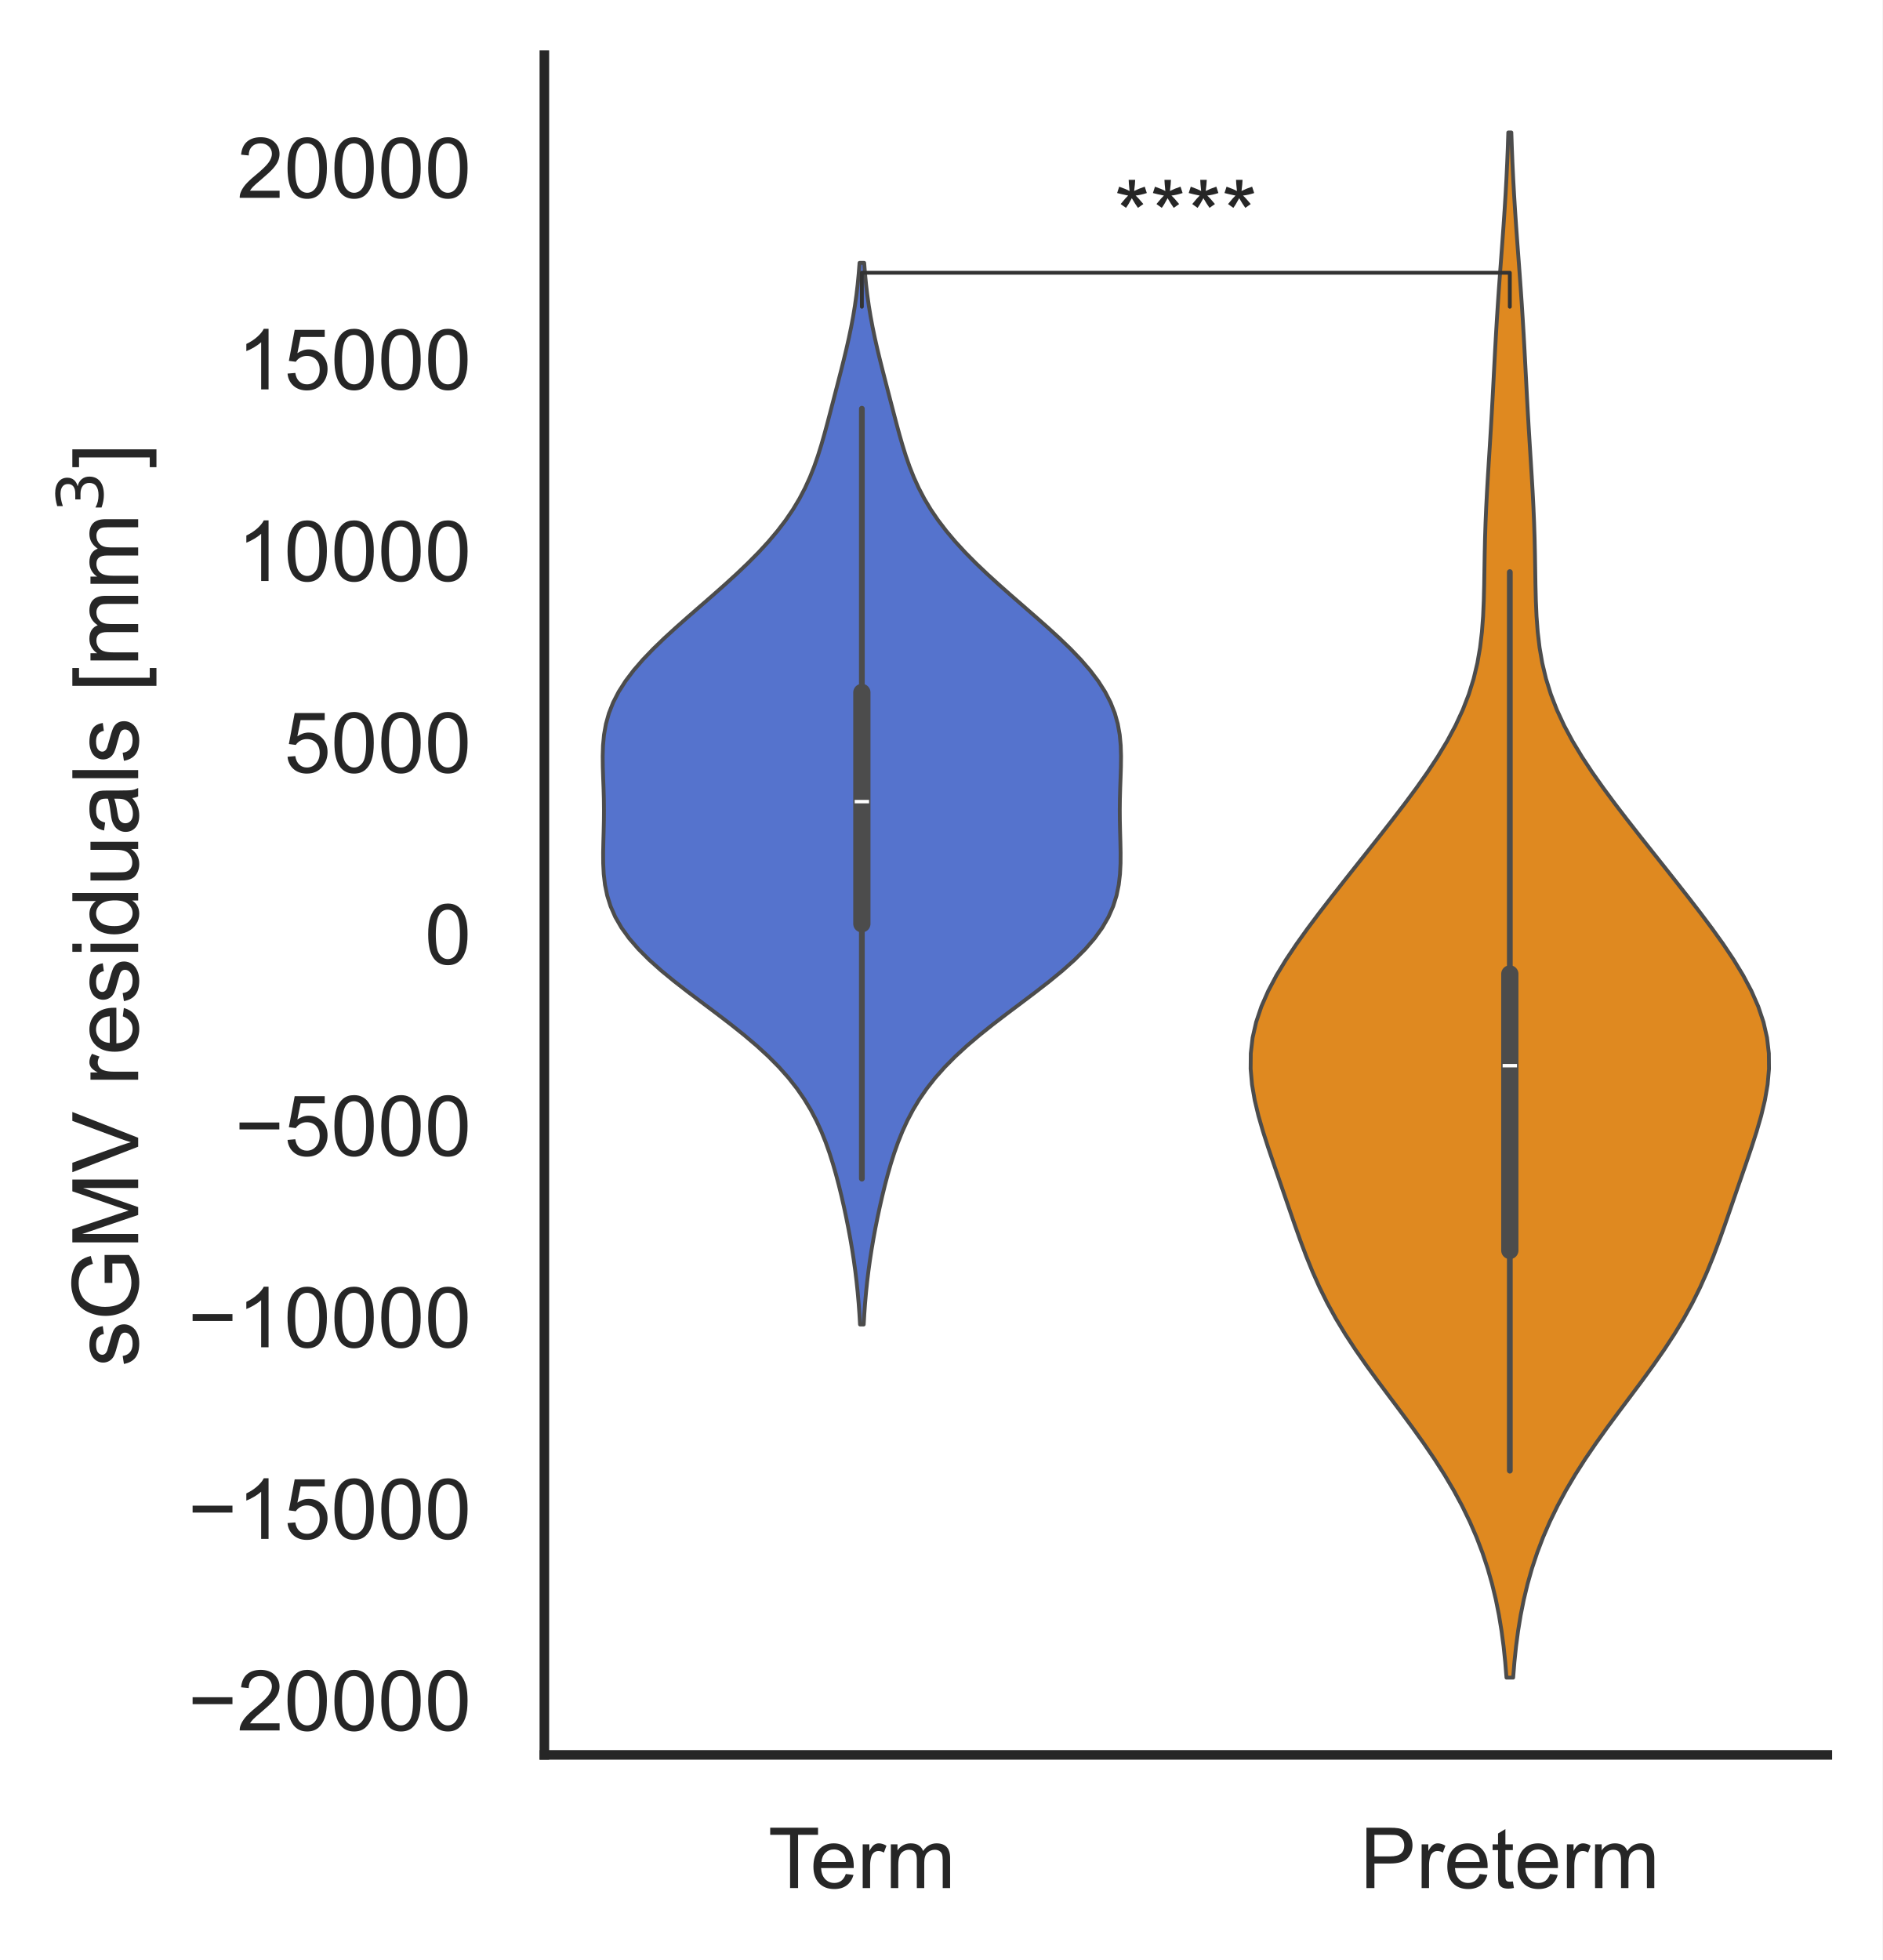
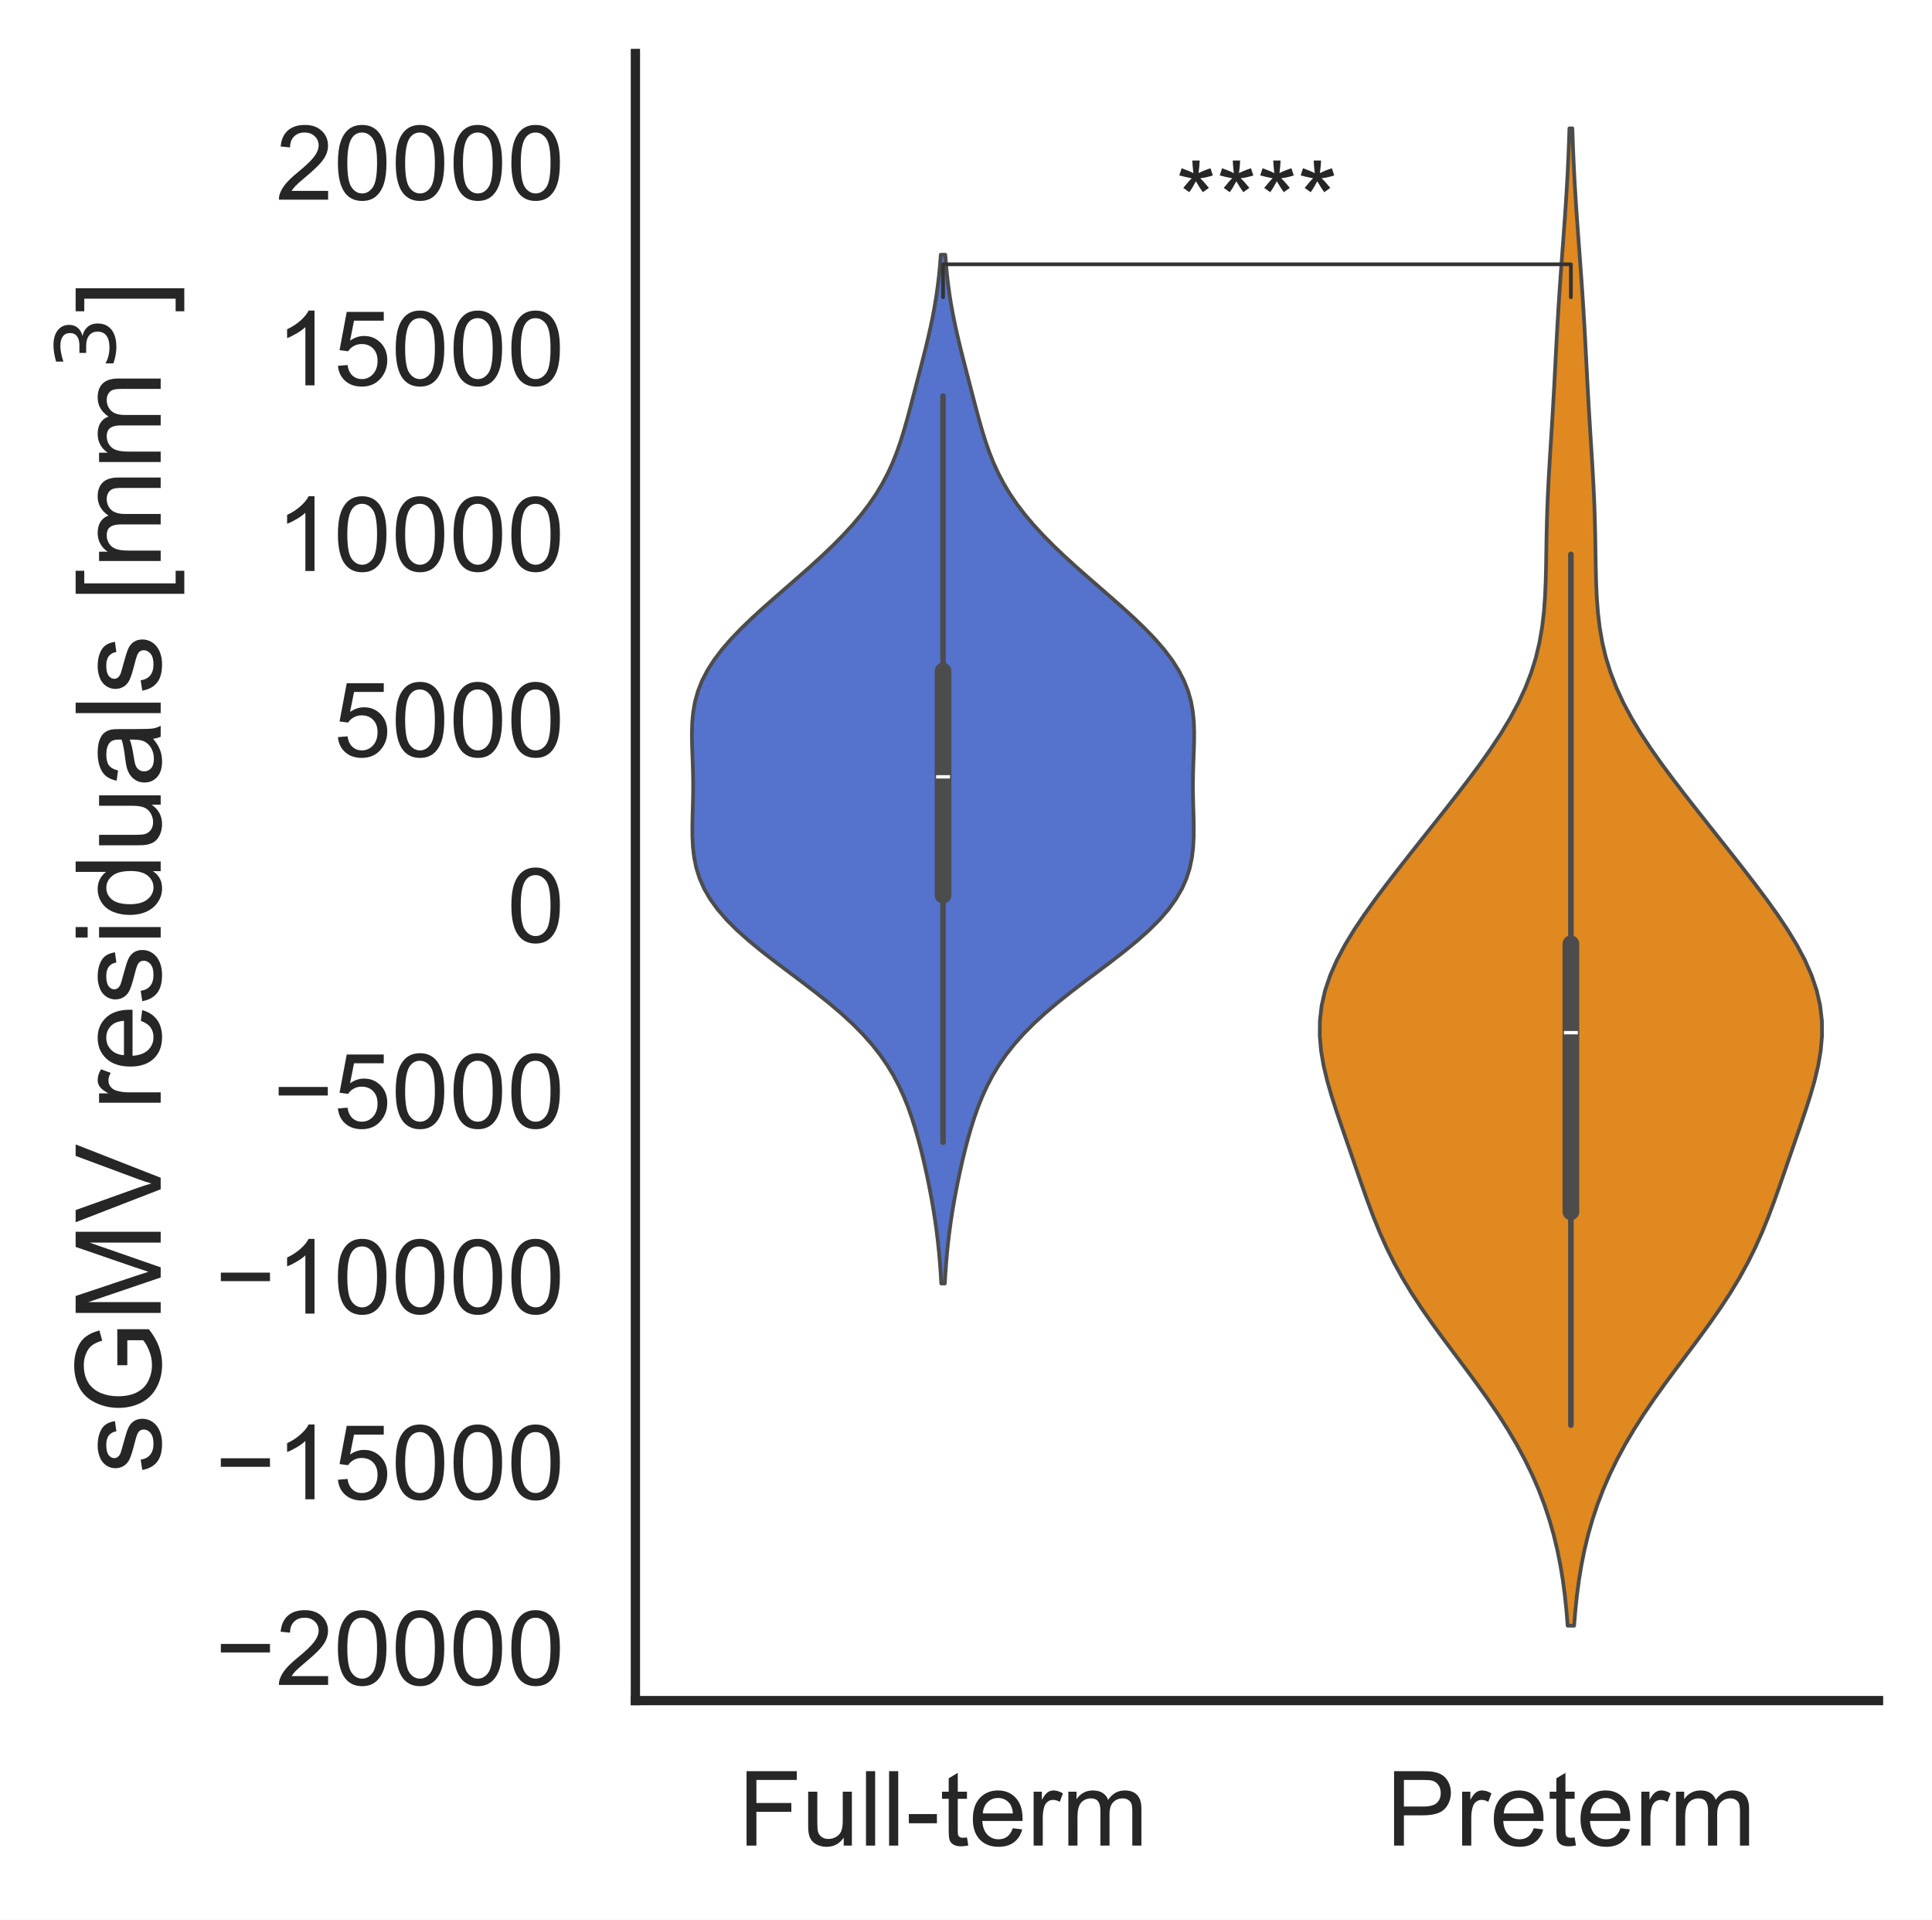
- <svg xmlns="http://www.w3.org/2000/svg" xmlns:xlink="http://www.w3.org/1999/xlink" width="245.63pt" height="255.72pt" viewBox="0 0 245.63 255.72" version="1.1">
+ <svg xmlns="http://www.w3.org/2000/svg" xmlns:xlink="http://www.w3.org/1999/xlink" width="260.163pt" height="258.463pt" viewBox="0 0 260.163 258.463" version="1.1">
  <defs>
    <style type="text/css">*{stroke-linejoin: round; stroke-linecap: butt}</style>
  </defs>
  <g id="figure_1">
    <g id="patch_1">
-       <path d="M 0 255.72  L 245.63 255.72  L 245.63 0  L 0 0  z " style="fill: #ffffff" />
+       <path d="M 0 258.463  L 260.163 258.463  L 260.163 0  L 0 0  z " style="fill: #ffffff" />
    </g>
    <g id="axes_1">
      <g id="patch_2">
-         <path d="M 71.03 228.96  L 238.43 228.96  L 238.43 7.2  L 71.03 7.2  z " style="fill: #ffffff" />
+         <path d="M 85.563 228.96  L 252.963 228.96  L 252.963 7.2  L 85.563 7.2  z " style="fill: #ffffff" />
      </g>
      <g id="matplotlib.axis_1">
        <g id="xtick_1">
          <g id="text_1">
-             <g style="fill: #262626" transform="translate(100.2385 246.3336) scale(0.11 -0.11)">
-               <defs>
-                 <path id="ArialMT-54" d="M 1659 0  L 1659 4041  L 150 4041  L 150 4581  L 3781 4581  L 3781 4041  L 2266 4041  L 2266 0  L 1659 0  z " transform="scale(0.015625)" />
+             <g style="fill: #262626" transform="translate(99.38227 248.4809) scale(0.14 -0.14)">
+               <defs>
+                 <path id="ArialMT-46" d="M 525 0  L 525 4581  L 3616 4581  L 3616 4041  L 1131 4041  L 1131 2622  L 3281 2622  L 3281 2081  L 1131 2081  L 1131 0  L 525 0  z " transform="scale(0.015625)" />
+                 <path id="ArialMT-75" d="M 2597 0  L 2597 488  Q 2209 -75 1544 -75  Q 1250 -75 995 37  Q 741 150 617 320  Q 494 491 444 738  Q 409 903 409 1263  L 409 3319  L 972 3319  L 972 1478  Q 972 1038 1006 884  Q 1059 663 1231 536  Q 1403 409 1656 409  Q 1909 409 2131 539  Q 2353 669 2445 892  Q 2538 1116 2538 1541  L 2538 3319  L 3100 3319  L 3100 0  L 2597 0  z " transform="scale(0.015625)" />
+                 <path id="ArialMT-6c" d="M 409 0  L 409 4581  L 972 4581  L 972 0  L 409 0  z " transform="scale(0.015625)" />
+                 <path id="ArialMT-2d" d="M 203 1375  L 203 1941  L 1931 1941  L 1931 1375  L 203 1375  z " transform="scale(0.015625)" />
+                 <path id="ArialMT-74" d="M 1650 503  L 1731 6  Q 1494 -44 1306 -44  Q 1000 -44 831 53  Q 663 150 594 308  Q 525 466 525 972  L 525 2881  L 113 2881  L 113 3319  L 525 3319  L 525 4141  L 1084 4478  L 1084 3319  L 1650 3319  L 1650 2881  L 1084 2881  L 1084 941  Q 1084 700 1114 631  Q 1144 563 1211 522  Q 1278 481 1403 481  Q 1497 481 1650 503  z " transform="scale(0.015625)" />
                <path id="ArialMT-65" d="M 2694 1069  L 3275 997  Q 3138 488 2766 206  Q 2394 -75 1816 -75  Q 1088 -75 661 373  Q 234 822 234 1631  Q 234 2469 665 2931  Q 1097 3394 1784 3394  Q 2450 3394 2872 2941  Q 3294 2488 3294 1666  Q 3294 1616 3291 1516  L 816 1516  Q 847 969 1125 678  Q 1403 388 1819 388  Q 2128 388 2347 550  Q 2566 713 2694 1069  z M 847 1978  L 2700 1978  Q 2663 2397 2488 2606  Q 2219 2931 1791 2931  Q 1403 2931 1139 2672  Q 875 2413 847 1978  z " transform="scale(0.015625)" />
                <path id="ArialMT-72" d="M 416 0  L 416 3319  L 922 3319  L 922 2816  Q 1116 3169 1280 3281  Q 1444 3394 1641 3394  Q 1925 3394 2219 3213  L 2025 2691  Q 1819 2813 1613 2813  Q 1428 2813 1281 2702  Q 1134 2591 1072 2394  Q 978 2094 978 1738  L 978 0  L 416 0  z " transform="scale(0.015625)" />
                <path id="ArialMT-6d" d="M 422 0  L 422 3319  L 925 3319  L 925 2853  Q 1081 3097 1340 3245  Q 1600 3394 1931 3394  Q 2300 3394 2536 3241  Q 2772 3088 2869 2813  Q 3263 3394 3894 3394  Q 4388 3394 4653 3120  Q 4919 2847 4919 2278  L 4919 0  L 4359 0  L 4359 2091  Q 4359 2428 4304 2576  Q 4250 2725 4106 2815  Q 3963 2906 3769 2906  Q 3419 2906 3187 2673  Q 2956 2441 2956 1928  L 2956 0  L 2394 0  L 2394 2156  Q 2394 2531 2256 2718  Q 2119 2906 1806 2906  Q 1569 2906 1367 2781  Q 1166 2656 1075 2415  Q 984 2175 984 1722  L 984 0  L 422 0  z " transform="scale(0.015625)" />
              </defs>
-               <use xlink:href="#ArialMT-54" />
-               <use xlink:href="#ArialMT-65" x="49.959" />
-               <use xlink:href="#ArialMT-72" x="105.574" />
-               <use xlink:href="#ArialMT-6d" x="138.875" />
+               <use xlink:href="#ArialMT-46" />
+               <use xlink:href="#ArialMT-75" x="61.084" />
+               <use xlink:href="#ArialMT-6c" x="116.699" />
+               <use xlink:href="#ArialMT-6c" x="138.916" />
+               <use xlink:href="#ArialMT-2d" x="161.133" />
+               <use xlink:href="#ArialMT-74" x="194.434" />
+               <use xlink:href="#ArialMT-65" x="222.217" />
+               <use xlink:href="#ArialMT-72" x="277.832" />
+               <use xlink:href="#ArialMT-6d" x="311.133" />
            </g>
          </g>
        </g>
        <g id="xtick_2">
          <g id="text_2">
-             <g style="fill: #262626" transform="translate(177.4449 246.3336) scale(0.11 -0.11)">
+             <g style="fill: #262626" transform="translate(186.6446 248.4809) scale(0.14 -0.14)">
              <defs>
                <path id="ArialMT-50" d="M 494 0  L 494 4581  L 2222 4581  Q 2678 4581 2919 4538  Q 3256 4481 3484 4323  Q 3713 4166 3852 3881  Q 3991 3597 3991 3256  Q 3991 2672 3619 2267  Q 3247 1863 2275 1863  L 1100 1863  L 1100 0  L 494 0  z M 1100 2403  L 2284 2403  Q 2872 2403 3119 2622  Q 3366 2841 3366 3238  Q 3366 3525 3220 3729  Q 3075 3934 2838 4000  Q 2684 4041 2272 4041  L 1100 4041  L 1100 2403  z " transform="scale(0.015625)" />
-                 <path id="ArialMT-74" d="M 1650 503  L 1731 6  Q 1494 -44 1306 -44  Q 1000 -44 831 53  Q 663 150 594 308  Q 525 466 525 972  L 525 2881  L 113 2881  L 113 3319  L 525 3319  L 525 4141  L 1084 4478  L 1084 3319  L 1650 3319  L 1650 2881  L 1084 2881  L 1084 941  Q 1084 700 1114 631  Q 1144 563 1211 522  Q 1278 481 1403 481  Q 1497 481 1650 503  z " transform="scale(0.015625)" />
              </defs>
              <use xlink:href="#ArialMT-50" />
              <use xlink:href="#ArialMT-72" x="66.699" />
              <use xlink:href="#ArialMT-65" x="100" />
              <use xlink:href="#ArialMT-74" x="155.615" />
              <use xlink:href="#ArialMT-65" x="183.398" />
              <use xlink:href="#ArialMT-72" x="239.014" />
              <use xlink:href="#ArialMT-6d" x="272.314" />
            </g>
          </g>
        </g>
      </g>
      <g id="matplotlib.axis_2">
        <g id="ytick_1">
          <g id="text_3">
-             <g style="fill: #262626" transform="translate(24.52 225.7721) scale(0.11 -0.11)">
+             <g style="fill: #262626" transform="translate(28.96 226.8457) scale(0.14 -0.14)">
              <defs>
                <path id="ArialMT-2212" d="M 3381 1997  L 356 1997  L 356 2522  L 3381 2522  L 3381 1997  z " transform="scale(0.015625)" />
                <path id="ArialMT-32" d="M 3222 541  L 3222 0  L 194 0  Q 188 203 259 391  Q 375 700 629 1000  Q 884 1300 1366 1694  Q 2113 2306 2375 2664  Q 2638 3022 2638 3341  Q 2638 3675 2398 3904  Q 2159 4134 1775 4134  Q 1369 4134 1125 3890  Q 881 3647 878 3216  L 300 3275  Q 359 3922 746 4261  Q 1134 4600 1788 4600  Q 2447 4600 2831 4234  Q 3216 3869 3216 3328  Q 3216 3053 3103 2787  Q 2991 2522 2730 2228  Q 2469 1934 1863 1422  Q 1356 997 1212 845  Q 1069 694 975 541  L 3222 541  z " transform="scale(0.015625)" />
                <path id="ArialMT-30" d="M 266 2259  Q 266 3072 433 3567  Q 600 4063 929 4331  Q 1259 4600 1759 4600  Q 2128 4600 2406 4451  Q 2684 4303 2865 4023  Q 3047 3744 3150 3342  Q 3253 2941 3253 2259  Q 3253 1453 3087 958  Q 2922 463 2592 192  Q 2263 -78 1759 -78  Q 1097 -78 719 397  Q 266 969 266 2259  z M 844 2259  Q 844 1131 1108 757  Q 1372 384 1759 384  Q 2147 384 2411 759  Q 2675 1134 2675 2259  Q 2675 3391 2411 3762  Q 2147 4134 1753 4134  Q 1366 4134 1134 3806  Q 844 3388 844 2259  z " transform="scale(0.015625)" />
              </defs>
              <use xlink:href="#ArialMT-2212" />
              <use xlink:href="#ArialMT-32" x="58.398" />
              <use xlink:href="#ArialMT-30" x="114.014" />
              <use xlink:href="#ArialMT-30" x="169.629" />
              <use xlink:href="#ArialMT-30" x="225.244" />
              <use xlink:href="#ArialMT-30" x="280.859" />
            </g>
          </g>
        </g>
        <g id="ytick_2">
          <g id="text_4">
-             <g style="fill: #262626" transform="translate(24.52 200.7768) scale(0.11 -0.11)">
+             <g style="fill: #262626" transform="translate(28.96 201.8505) scale(0.14 -0.14)">
              <defs>
                <path id="ArialMT-31" d="M 2384 0  L 1822 0  L 1822 3584  Q 1619 3391 1289 3197  Q 959 3003 697 2906  L 697 3450  Q 1169 3672 1522 3987  Q 1875 4303 2022 4600  L 2384 4600  L 2384 0  z " transform="scale(0.015625)" />
                <path id="ArialMT-35" d="M 266 1200  L 856 1250  Q 922 819 1161 601  Q 1400 384 1738 384  Q 2144 384 2425 690  Q 2706 997 2706 1503  Q 2706 1984 2436 2262  Q 2166 2541 1728 2541  Q 1456 2541 1237 2417  Q 1019 2294 894 2097  L 366 2166  L 809 4519  L 3088 4519  L 3088 3981  L 1259 3981  L 1013 2750  Q 1425 3038 1878 3038  Q 2478 3038 2890 2622  Q 3303 2206 3303 1553  Q 3303 931 2941 478  Q 2500 -78 1738 -78  Q 1113 -78 717 272  Q 322 622 266 1200  z " transform="scale(0.015625)" />
              </defs>
              <use xlink:href="#ArialMT-2212" />
              <use xlink:href="#ArialMT-31" x="58.398" />
              <use xlink:href="#ArialMT-35" x="114.014" />
              <use xlink:href="#ArialMT-30" x="169.629" />
              <use xlink:href="#ArialMT-30" x="225.244" />
              <use xlink:href="#ArialMT-30" x="280.859" />
            </g>
          </g>
        </g>
        <g id="ytick_3">
          <g id="text_5">
-             <g style="fill: #262626" transform="translate(24.52 175.7816) scale(0.11 -0.11)">
+             <g style="fill: #262626" transform="translate(28.96 176.8552) scale(0.14 -0.14)">
              <use xlink:href="#ArialMT-2212" />
              <use xlink:href="#ArialMT-31" x="58.398" />
              <use xlink:href="#ArialMT-30" x="114.014" />
              <use xlink:href="#ArialMT-30" x="169.629" />
              <use xlink:href="#ArialMT-30" x="225.244" />
              <use xlink:href="#ArialMT-30" x="280.859" />
            </g>
          </g>
        </g>
        <g id="ytick_4">
          <g id="text_6">
-             <g style="fill: #262626" transform="translate(30.63703 150.7863) scale(0.11 -0.11)">
+             <g style="fill: #262626" transform="translate(36.74531 151.86) scale(0.14 -0.14)">
              <use xlink:href="#ArialMT-2212" />
              <use xlink:href="#ArialMT-35" x="58.398" />
              <use xlink:href="#ArialMT-30" x="114.014" />
              <use xlink:href="#ArialMT-30" x="169.629" />
              <use xlink:href="#ArialMT-30" x="225.244" />
            </g>
          </g>
        </g>
        <g id="ytick_5">
          <g id="text_7">
-             <g style="fill: #262626" transform="translate(55.41281 125.791) scale(0.11 -0.11)">
+             <g style="fill: #262626" transform="translate(68.27813 126.8647) scale(0.14 -0.14)">
              <use xlink:href="#ArialMT-30" />
            </g>
          </g>
        </g>
        <g id="ytick_6">
          <g id="text_8">
-             <g style="fill: #262626" transform="translate(37.06172 100.7958) scale(0.11 -0.11)">
+             <g style="fill: #262626" transform="translate(44.92219 101.8695) scale(0.14 -0.14)">
              <use xlink:href="#ArialMT-35" />
              <use xlink:href="#ArialMT-30" x="55.615" />
              <use xlink:href="#ArialMT-30" x="111.23" />
              <use xlink:href="#ArialMT-30" x="166.846" />
            </g>
          </g>
        </g>
        <g id="ytick_7">
          <g id="text_9">
-             <g style="fill: #262626" transform="translate(30.94469 75.80054) scale(0.11 -0.11)">
+             <g style="fill: #262626" transform="translate(37.13688 76.87422) scale(0.14 -0.14)">
              <use xlink:href="#ArialMT-31" />
              <use xlink:href="#ArialMT-30" x="55.615" />
              <use xlink:href="#ArialMT-30" x="111.23" />
              <use xlink:href="#ArialMT-30" x="166.846" />
              <use xlink:href="#ArialMT-30" x="222.461" />
            </g>
          </g>
        </g>
        <g id="ytick_8">
          <g id="text_10">
-             <g style="fill: #262626" transform="translate(30.94469 50.80529) scale(0.11 -0.11)">
+             <g style="fill: #262626" transform="translate(37.13688 51.87896) scale(0.14 -0.14)">
              <use xlink:href="#ArialMT-31" />
              <use xlink:href="#ArialMT-35" x="55.615" />
              <use xlink:href="#ArialMT-30" x="111.23" />
              <use xlink:href="#ArialMT-30" x="166.846" />
              <use xlink:href="#ArialMT-30" x="222.461" />
            </g>
          </g>
        </g>
        <g id="ytick_9">
          <g id="text_11">
-             <g style="fill: #262626" transform="translate(30.94469 25.81004) scale(0.11 -0.11)">
+             <g style="fill: #262626" transform="translate(37.13688 26.88371) scale(0.14 -0.14)">
              <use xlink:href="#ArialMT-32" />
              <use xlink:href="#ArialMT-30" x="55.615" />
              <use xlink:href="#ArialMT-30" x="111.23" />
              <use xlink:href="#ArialMT-30" x="166.846" />
              <use xlink:href="#ArialMT-30" x="222.461" />
            </g>
          </g>
        </g>
        <g id="text_12">
-           <g style="fill: #262626" transform="translate(18.12 178.32) rotate(-90) scale(0.12 -0.12)">
+           <g style="fill: #262626" transform="translate(21.76 198.4) rotate(-90) scale(0.16 -0.16)">
            <defs>
              <path id="ArialMT-73" d="M 197 991  L 753 1078  Q 800 744 1014 566  Q 1228 388 1613 388  Q 2000 388 2187 545  Q 2375 703 2375 916  Q 2375 1106 2209 1216  Q 2094 1291 1634 1406  Q 1016 1563 777 1677  Q 538 1791 414 1992  Q 291 2194 291 2438  Q 291 2659 392 2848  Q 494 3038 669 3163  Q 800 3259 1026 3326  Q 1253 3394 1513 3394  Q 1903 3394 2198 3281  Q 2494 3169 2634 2976  Q 2775 2784 2828 2463  L 2278 2388  Q 2241 2644 2061 2787  Q 1881 2931 1553 2931  Q 1166 2931 1000 2803  Q 834 2675 834 2503  Q 834 2394 903 2306  Q 972 2216 1119 2156  Q 1203 2125 1616 2013  Q 2213 1853 2448 1751  Q 2684 1650 2818 1456  Q 2953 1263 2953 975  Q 2953 694 2789 445  Q 2625 197 2315 61  Q 2006 -75 1616 -75  Q 969 -75 630 194  Q 291 463 197 991  z " transform="scale(0.015625)" />
              <path id="ArialMT-47" d="M 2638 1797  L 2638 2334  L 4578 2338  L 4578 638  Q 4131 281 3656 101  Q 3181 -78 2681 -78  Q 2006 -78 1454 211  Q 903 500 622 1047  Q 341 1594 341 2269  Q 341 2938 620 3517  Q 900 4097 1425 4378  Q 1950 4659 2634 4659  Q 3131 4659 3532 4498  Q 3934 4338 4162 4050  Q 4391 3763 4509 3300  L 3963 3150  Q 3859 3500 3706 3700  Q 3553 3900 3268 4020  Q 2984 4141 2638 4141  Q 2222 4141 1919 4014  Q 1616 3888 1430 3681  Q 1244 3475 1141 3228  Q 966 2803 966 2306  Q 966 1694 1177 1281  Q 1388 869 1791 669  Q 2194 469 2647 469  Q 3041 469 3416 620  Q 3791 772 3984 944  L 3984 1797  L 2638 1797  z " transform="scale(0.015625)" />
              <path id="ArialMT-4d" d="M 475 0  L 475 4581  L 1388 4581  L 2472 1338  Q 2622 884 2691 659  Q 2769 909 2934 1394  L 4031 4581  L 4847 4581  L 4847 0  L 4263 0  L 4263 3834  L 2931 0  L 2384 0  L 1059 3900  L 1059 0  L 475 0  z " transform="scale(0.015625)" />
              <path id="ArialMT-56" d="M 1803 0  L 28 4581  L 684 4581  L 1875 1253  Q 2019 853 2116 503  Q 2222 878 2363 1253  L 3600 4581  L 4219 4581  L 2425 0  L 1803 0  z " transform="scale(0.015625)" />
              <path id="ArialMT-20" transform="scale(0.015625)" />
              <path id="ArialMT-69" d="M 425 3934  L 425 4581  L 988 4581  L 988 3934  L 425 3934  z M 425 0  L 425 3319  L 988 3319  L 988 0  L 425 0  z " transform="scale(0.015625)" />
              <path id="ArialMT-64" d="M 2575 0  L 2575 419  Q 2259 -75 1647 -75  Q 1250 -75 917 144  Q 584 363 401 755  Q 219 1147 219 1656  Q 219 2153 384 2558  Q 550 2963 881 3178  Q 1213 3394 1622 3394  Q 1922 3394 2156 3267  Q 2391 3141 2538 2938  L 2538 4581  L 3097 4581  L 3097 0  L 2575 0  z M 797 1656  Q 797 1019 1065 703  Q 1334 388 1700 388  Q 2069 388 2326 689  Q 2584 991 2584 1609  Q 2584 2291 2321 2609  Q 2059 2928 1675 2928  Q 1300 2928 1048 2622  Q 797 2316 797 1656  z " transform="scale(0.015625)" />
-               <path id="ArialMT-75" d="M 2597 0  L 2597 488  Q 2209 -75 1544 -75  Q 1250 -75 995 37  Q 741 150 617 320  Q 494 491 444 738  Q 409 903 409 1263  L 409 3319  L 972 3319  L 972 1478  Q 972 1038 1006 884  Q 1059 663 1231 536  Q 1403 409 1656 409  Q 1909 409 2131 539  Q 2353 669 2445 892  Q 2538 1116 2538 1541  L 2538 3319  L 3100 3319  L 3100 0  L 2597 0  z " transform="scale(0.015625)" />
              <path id="ArialMT-61" d="M 2588 409  Q 2275 144 1986 34  Q 1697 -75 1366 -75  Q 819 -75 525 192  Q 231 459 231 875  Q 231 1119 342 1320  Q 453 1522 633 1644  Q 813 1766 1038 1828  Q 1203 1872 1538 1913  Q 2219 1994 2541 2106  Q 2544 2222 2544 2253  Q 2544 2597 2384 2738  Q 2169 2928 1744 2928  Q 1347 2928 1158 2789  Q 969 2650 878 2297  L 328 2372  Q 403 2725 575 2942  Q 747 3159 1072 3276  Q 1397 3394 1825 3394  Q 2250 3394 2515 3294  Q 2781 3194 2906 3042  Q 3031 2891 3081 2659  Q 3109 2516 3109 2141  L 3109 1391  Q 3109 606 3145 398  Q 3181 191 3288 0  L 2700 0  Q 2613 175 2588 409  z M 2541 1666  Q 2234 1541 1622 1453  Q 1275 1403 1131 1340  Q 988 1278 909 1158  Q 831 1038 831 891  Q 831 666 1001 516  Q 1172 366 1500 366  Q 1825 366 2078 508  Q 2331 650 2450 897  Q 2541 1088 2541 1459  L 2541 1666  z " transform="scale(0.015625)" />
-               <path id="ArialMT-6c" d="M 409 0  L 409 4581  L 972 4581  L 972 0  L 409 0  z " transform="scale(0.015625)" />
              <path id="ArialMT-5b" d="M 434 -1272  L 434 4581  L 1675 4581  L 1675 4116  L 997 4116  L 997 -806  L 1675 -806  L 1675 -1272  L 434 -1272  z " transform="scale(0.015625)" />
              <path id="DejaVuSans-33" d="M 2597 2516  Q 3050 2419 3304 2112  Q 3559 1806 3559 1356  Q 3559 666 3084 287  Q 2609 -91 1734 -91  Q 1441 -91 1130 -33  Q 819 25 488 141  L 488 750  Q 750 597 1062 519  Q 1375 441 1716 441  Q 2309 441 2620 675  Q 2931 909 2931 1356  Q 2931 1769 2642 2001  Q 2353 2234 1838 2234  L 1294 2234  L 1294 2753  L 1863 2753  Q 2328 2753 2575 2939  Q 2822 3125 2822 3475  Q 2822 3834 2567 4026  Q 2313 4219 1838 4219  Q 1578 4219 1281 4162  Q 984 4106 628 3988  L 628 4550  Q 988 4650 1302 4700  Q 1616 4750 1894 4750  Q 2613 4750 3031 4423  Q 3450 4097 3450 3541  Q 3450 3153 3228 2886  Q 3006 2619 2597 2516  z " transform="scale(0.015625)" />
              <path id="ArialMT-5d" d="M 1363 -1272  L 122 -1272  L 122 -806  L 800 -806  L 800 4116  L 122 4116  L 122 4581  L 1363 4581  L 1363 -1272  z " transform="scale(0.015625)" />
            </defs>
            <use xlink:href="#ArialMT-73" transform="translate(0 0.765625)" />
            <use xlink:href="#ArialMT-47" transform="translate(50 0.765625)" />
            <use xlink:href="#ArialMT-4d" transform="translate(127.7832 0.765625)" />
            <use xlink:href="#ArialMT-56" transform="translate(211.084 0.765625)" />
            <use xlink:href="#ArialMT-20" transform="translate(277.7832 0.765625)" />
            <use xlink:href="#ArialMT-72" transform="translate(305.5664 0.765625)" />
            <use xlink:href="#ArialMT-65" transform="translate(338.8672 0.765625)" />
            <use xlink:href="#ArialMT-73" transform="translate(394.4824 0.765625)" />
            <use xlink:href="#ArialMT-69" transform="translate(444.4824 0.765625)" />
            <use xlink:href="#ArialMT-64" transform="translate(466.6992 0.765625)" />
            <use xlink:href="#ArialMT-75" transform="translate(522.3145 0.765625)" />
            <use xlink:href="#ArialMT-61" transform="translate(577.9297 0.765625)" />
            <use xlink:href="#ArialMT-6c" transform="translate(633.5449 0.765625)" />
            <use xlink:href="#ArialMT-73" transform="translate(655.7617 0.765625)" />
            <use xlink:href="#ArialMT-20" transform="translate(705.7617 0.765625)" />
            <use xlink:href="#ArialMT-5b" transform="translate(733.5449 0.765625)" />
            <use xlink:href="#ArialMT-6d" transform="translate(761.3281 0.765625)" />
            <use xlink:href="#ArialMT-6d" transform="translate(844.6289 0.765625)" />
            <use xlink:href="#DejaVuSans-33" transform="translate(928.8867 39.04688) scale(0.7)" />
            <use xlink:href="#ArialMT-5d" transform="translate(976.1572 0.765625)" />
          </g>
        </g>
      </g>
      <g id="PolyCollection_1">
        <defs>
-           <path id="mdd02e7a46e" d="M 112.696 -82.914  L 112.218 -82.914  L 112.136 -84.313  L 112.035 -85.712  L 111.912 -87.111  L 111.766 -88.51  L 111.597 -89.91  L 111.403 -91.309  L 111.187 -92.708  L 110.948 -94.107  L 110.688 -95.506  L 110.408 -96.905  L 110.109 -98.304  L 109.789 -99.703  L 109.446 -101.102  L 109.076 -102.501  L 108.673 -103.9  L 108.229 -105.3  L 107.732 -106.699  L 107.171 -108.098  L 106.531 -109.497  L 105.797 -110.896  L 104.954 -112.295  L 103.988 -113.694  L 102.887 -115.093  L 101.645 -116.492  L 100.257 -117.891  L 98.731 -119.291  L 97.08 -120.69  L 95.326 -122.089  L 93.5 -123.488  L 91.638 -124.887  L 89.786 -126.286  L 87.986 -127.685  L 86.282 -129.084  L 84.714 -130.483  L 83.313 -131.882  L 82.101 -133.281  L 81.091 -134.681  L 80.282 -136.08  L 79.667 -137.479  L 79.228 -138.878  L 78.94 -140.277  L 78.776 -141.676  L 78.705 -143.075  L 78.698 -144.474  L 78.726 -145.873  L 78.765 -147.272  L 78.796 -148.672  L 78.806 -150.071  L 78.791 -151.47  L 78.752 -152.869  L 78.7 -154.268  L 78.654 -155.667  L 78.639 -157.066  L 78.682 -158.465  L 78.813 -159.864  L 79.062 -161.263  L 79.453 -162.663  L 80.003 -164.062  L 80.724 -165.461  L 81.618 -166.86  L 82.677 -168.259  L 83.888 -169.658  L 85.231 -171.057  L 86.68 -172.456  L 88.211 -173.855  L 89.793 -175.254  L 91.401 -176.653  L 93.008 -178.053  L 94.59 -179.452  L 96.125 -180.851  L 97.593 -182.25  L 98.978 -183.649  L 100.266 -185.048  L 101.446 -186.447  L 102.514 -187.846  L 103.466 -189.245  L 104.305 -190.644  L 105.039 -192.044  L 105.676 -193.443  L 106.232 -194.842  L 106.72 -196.241  L 107.158 -197.64  L 107.56 -199.039  L 107.94 -200.438  L 108.308 -201.837  L 108.673 -203.236  L 109.036 -204.635  L 109.399 -206.035  L 109.759 -207.434  L 110.11 -208.833  L 110.447 -210.232  L 110.764 -211.631  L 111.056 -213.03  L 111.319 -214.429  L 111.549 -215.828  L 111.746 -217.227  L 111.911 -218.626  L 112.046 -220.025  L 112.154 -221.425  L 112.76 -221.425  L 112.76 -221.425  L 112.868 -220.025  L 113.003 -218.626  L 113.168 -217.227  L 113.365 -215.828  L 113.596 -214.429  L 113.858 -213.03  L 114.15 -211.631  L 114.467 -210.232  L 114.804 -208.833  L 115.156 -207.434  L 115.515 -206.035  L 115.878 -204.635  L 116.241 -203.236  L 116.606 -201.837  L 116.974 -200.438  L 117.354 -199.039  L 117.757 -197.64  L 118.194 -196.241  L 118.683 -194.842  L 119.238 -193.443  L 119.876 -192.044  L 120.609 -190.644  L 121.448 -189.245  L 122.401 -187.846  L 123.468 -186.447  L 124.649 -185.048  L 125.936 -183.649  L 127.321 -182.25  L 128.789 -180.851  L 130.324 -179.452  L 131.906 -178.053  L 133.513 -176.653  L 135.121 -175.254  L 136.704 -173.855  L 138.234 -172.456  L 139.684 -171.057  L 141.026 -169.658  L 142.237 -168.259  L 143.296 -166.86  L 144.19 -165.461  L 144.911 -164.062  L 145.462 -162.663  L 145.852 -161.263  L 146.101 -159.864  L 146.232 -158.465  L 146.275 -157.066  L 146.26 -155.667  L 146.214 -154.268  L 146.163 -152.869  L 146.124 -151.47  L 146.108 -150.071  L 146.118 -148.672  L 146.149 -147.272  L 146.188 -145.873  L 146.216 -144.474  L 146.209 -143.075  L 146.138 -141.676  L 145.974 -140.277  L 145.686 -138.878  L 145.247 -137.479  L 144.632 -136.08  L 143.824 -134.681  L 142.813 -133.281  L 141.602 -131.882  L 140.201 -130.483  L 138.632 -129.084  L 136.929 -127.685  L 135.129 -126.286  L 133.276 -124.887  L 131.415 -123.488  L 129.588 -122.089  L 127.834 -120.69  L 126.183 -119.291  L 124.657 -117.891  L 123.27 -116.492  L 122.027 -115.093  L 120.926 -113.694  L 119.96 -112.295  L 119.117 -110.896  L 118.383 -109.497  L 117.743 -108.098  L 117.182 -106.699  L 116.685 -105.3  L 116.241 -103.9  L 115.838 -102.501  L 115.468 -101.102  L 115.126 -99.703  L 114.806 -98.304  L 114.506 -96.905  L 114.226 -95.506  L 113.967 -94.107  L 113.728 -92.708  L 113.511 -91.309  L 113.318 -89.91  L 113.148 -88.51  L 113.002 -87.111  L 112.879 -85.712  L 112.778 -84.313  L 112.696 -82.914  z " style="stroke: #4c4c4c; stroke-width: 0.5" />
+           <path id="mdba31b685a" d="M 127.23 -85.658  L 126.751 -85.658  L 126.67 -87.057  L 126.568 -88.456  L 126.446 -89.855  L 126.3 -91.254  L 126.13 -92.653  L 125.937 -94.052  L 125.72 -95.451  L 125.481 -96.85  L 125.221 -98.249  L 124.942 -99.649  L 124.642 -101.048  L 124.322 -102.447  L 123.979 -103.846  L 123.61 -105.245  L 123.207 -106.644  L 122.762 -108.043  L 122.266 -109.442  L 121.704 -110.841  L 121.064 -112.24  L 120.33 -113.64  L 119.488 -115.039  L 118.522 -116.438  L 117.421 -117.837  L 116.178 -119.236  L 114.791 -120.635  L 113.265 -122.034  L 111.614 -123.433  L 109.86 -124.832  L 108.033 -126.231  L 106.172 -127.631  L 104.319 -129.03  L 102.519 -130.429  L 100.816 -131.828  L 99.247 -133.227  L 97.846 -134.626  L 96.635 -136.025  L 95.624 -137.424  L 94.816 -138.823  L 94.201 -140.222  L 93.761 -141.621  L 93.474 -143.021  L 93.309 -144.42  L 93.239 -145.819  L 93.231 -147.218  L 93.259 -148.617  L 93.299 -150.016  L 93.33 -151.415  L 93.34 -152.814  L 93.324 -154.213  L 93.285 -155.612  L 93.234 -157.012  L 93.188 -158.411  L 93.173 -159.81  L 93.216 -161.209  L 93.347 -162.608  L 93.596 -164.007  L 93.986 -165.406  L 94.537 -166.805  L 95.258 -168.204  L 96.151 -169.603  L 97.211 -171.003  L 98.422 -172.402  L 99.764 -173.801  L 101.214 -175.2  L 102.744 -176.599  L 104.327 -177.998  L 105.935 -179.397  L 107.542 -180.796  L 109.124 -182.195  L 110.659 -183.594  L 112.127 -184.993  L 113.511 -186.393  L 114.799 -187.792  L 115.98 -189.191  L 117.047 -190.59  L 118 -191.989  L 118.839 -193.388  L 119.572 -194.787  L 120.21 -196.186  L 120.765 -197.585  L 121.254 -198.984  L 121.691 -200.384  L 122.093 -201.783  L 122.473 -203.182  L 122.842 -204.581  L 123.206 -205.98  L 123.57 -207.379  L 123.933 -208.778  L 124.292 -210.177  L 124.644 -211.576  L 124.981 -212.975  L 125.298 -214.374  L 125.59 -215.774  L 125.852 -217.173  L 126.082 -218.572  L 126.28 -219.971  L 126.445 -221.37  L 126.58 -222.769  L 126.688 -224.168  L 127.294 -224.168  L 127.294 -224.168  L 127.401 -222.769  L 127.536 -221.37  L 127.702 -219.971  L 127.899 -218.572  L 128.129 -217.173  L 128.392 -215.774  L 128.683 -214.374  L 129.001 -212.975  L 129.338 -211.576  L 129.689 -210.177  L 130.049 -208.778  L 130.411 -207.379  L 130.775 -205.98  L 131.139 -204.581  L 131.508 -203.182  L 131.888 -201.783  L 132.29 -200.384  L 132.728 -198.984  L 133.216 -197.585  L 133.772 -196.186  L 134.409 -194.787  L 135.142 -193.388  L 135.982 -191.989  L 136.934 -190.59  L 138.002 -189.191  L 139.182 -187.792  L 140.47 -186.393  L 141.855 -184.993  L 143.323 -183.594  L 144.858 -182.195  L 146.44 -180.796  L 148.047 -179.397  L 149.655 -177.998  L 151.237 -176.599  L 152.767 -175.2  L 154.217 -173.801  L 155.56 -172.402  L 156.771 -171.003  L 157.83 -169.603  L 158.724 -168.204  L 159.445 -166.805  L 159.995 -165.406  L 160.386 -164.007  L 160.634 -162.608  L 160.766 -161.209  L 160.809 -159.81  L 160.793 -158.411  L 160.748 -157.012  L 160.696 -155.612  L 160.657 -154.213  L 160.641 -152.814  L 160.652 -151.415  L 160.683 -150.016  L 160.722 -148.617  L 160.75 -147.218  L 160.743 -145.819  L 160.672 -144.42  L 160.508 -143.021  L 160.22 -141.621  L 159.781 -140.222  L 159.165 -138.823  L 158.357 -137.424  L 157.347 -136.025  L 156.135 -134.626  L 154.734 -133.227  L 153.166 -131.828  L 151.462 -130.429  L 149.662 -129.03  L 147.809 -127.631  L 145.948 -126.231  L 144.122 -124.832  L 142.368 -123.433  L 140.716 -122.034  L 139.19 -120.635  L 137.803 -119.236  L 136.56 -117.837  L 135.46 -116.438  L 134.494 -115.039  L 133.651 -113.64  L 132.917 -112.24  L 132.277 -110.841  L 131.716 -109.442  L 131.219 -108.043  L 130.775 -106.644  L 130.372 -105.245  L 130.002 -103.846  L 129.659 -102.447  L 129.339 -101.048  L 129.04 -99.649  L 128.76 -98.249  L 128.5 -96.85  L 128.261 -95.451  L 128.045 -94.052  L 127.851 -92.653  L 127.682 -91.254  L 127.536 -89.855  L 127.413 -88.456  L 127.312 -87.057  L 127.23 -85.658  z " style="stroke: #4c4c4c; stroke-width: 0.5" />
        </defs>
-         <g clip-path="url(#pecc739064a)">
-           <use xlink:href="#mdd02e7a46e" x="0" y="255.72" style="fill: #5573cd; stroke: #4c4c4c; stroke-width: 0.5" />
+         <g clip-path="url(#p50b9a45154)">
+           <use xlink:href="#mdba31b685a" x="0" y="258.463" style="fill: #5573cd; stroke: #4c4c4c; stroke-width: 0.5" />
        </g>
      </g>
      <g id="PolyCollection_2">
        <defs>
-           <path id="md2359ca333" d="M 197.437 -36.84  L 196.568 -36.84  L 196.403 -38.876  L 196.191 -40.913  L 195.921 -42.949  L 195.587 -44.985  L 195.179 -47.022  L 194.689 -49.058  L 194.11 -51.094  L 193.434 -53.131  L 192.657 -55.167  L 191.773 -57.203  L 190.782 -59.24  L 189.682 -61.276  L 188.477 -63.313  L 187.175 -65.349  L 185.787 -67.385  L 184.33 -69.422  L 182.825 -71.458  L 181.299 -73.494  L 179.779 -75.531  L 178.295 -77.567  L 176.874 -79.603  L 175.54 -81.64  L 174.308 -83.676  L 173.187 -85.713  L 172.177 -87.749  L 171.266 -89.785  L 170.439 -91.822  L 169.674 -93.858  L 168.949 -95.894  L 168.244 -97.931  L 167.543 -99.967  L 166.84 -102.003  L 166.137 -104.04  L 165.447 -106.076  L 164.793 -108.113  L 164.204 -110.149  L 163.716 -112.185  L 163.365 -114.222  L 163.184 -116.258  L 163.203 -118.294  L 163.44 -120.331  L 163.903 -122.367  L 164.589 -124.403  L 165.484 -126.44  L 166.564 -128.476  L 167.802 -130.513  L 169.165 -132.549  L 170.622 -134.585  L 172.147 -136.622  L 173.717 -138.658  L 175.315 -140.694  L 176.927 -142.731  L 178.543 -144.767  L 180.153 -146.803  L 181.745 -148.84  L 183.304 -150.876  L 184.813 -152.913  L 186.25 -154.949  L 187.593 -156.985  L 188.821 -159.022  L 189.914 -161.058  L 190.859 -163.094  L 191.649 -165.131  L 192.282 -167.167  L 192.768 -169.203  L 193.122 -171.24  L 193.363 -173.276  L 193.516 -175.313  L 193.605 -177.349  L 193.656 -179.385  L 193.69 -181.422  L 193.724 -183.458  L 193.77 -185.494  L 193.836 -187.531  L 193.923 -189.567  L 194.028 -191.603  L 194.147 -193.64  L 194.274 -195.676  L 194.402 -197.713  L 194.527 -199.749  L 194.646 -201.785  L 194.758 -203.822  L 194.865 -205.858  L 194.971 -207.894  L 195.078 -209.931  L 195.191 -211.967  L 195.312 -214.003  L 195.443 -216.04  L 195.582 -218.076  L 195.729 -220.113  L 195.881 -222.149  L 196.032 -224.185  L 196.179 -226.222  L 196.317 -228.258  L 196.445 -230.294  L 196.558 -232.331  L 196.655 -234.367  L 196.738 -236.403  L 196.805 -238.44  L 197.2 -238.44  L 197.2 -238.44  L 197.268 -236.403  L 197.35 -234.367  L 197.448 -232.331  L 197.561 -230.294  L 197.688 -228.258  L 197.826 -226.222  L 197.973 -224.185  L 198.125 -222.149  L 198.276 -220.113  L 198.423 -218.076  L 198.563 -216.04  L 198.693 -214.003  L 198.814 -211.967  L 198.927 -209.931  L 199.034 -207.894  L 199.14 -205.858  L 199.247 -203.822  L 199.359 -201.785  L 199.478 -199.749  L 199.603 -197.713  L 199.731 -195.676  L 199.858 -193.64  L 199.977 -191.603  L 200.082 -189.567  L 200.169 -187.531  L 200.235 -185.494  L 200.281 -183.458  L 200.315 -181.422  L 200.349 -179.385  L 200.4 -177.349  L 200.489 -175.313  L 200.642 -173.276  L 200.883 -171.24  L 201.237 -169.203  L 201.723 -167.167  L 202.357 -165.131  L 203.146 -163.094  L 204.091 -161.058  L 205.184 -159.022  L 206.412 -156.985  L 207.755 -154.949  L 209.193 -152.913  L 210.701 -150.876  L 212.26 -148.84  L 213.852 -146.803  L 215.462 -144.767  L 217.078 -142.731  L 218.69 -140.694  L 220.288 -138.658  L 221.858 -136.622  L 223.383 -134.585  L 224.841 -132.549  L 226.203 -130.513  L 227.441 -128.476  L 228.521 -126.44  L 229.416 -124.403  L 230.102 -122.367  L 230.565 -120.331  L 230.802 -118.294  L 230.821 -116.258  L 230.64 -114.222  L 230.289 -112.185  L 229.801 -110.149  L 229.212 -108.113  L 228.558 -106.076  L 227.868 -104.04  L 227.165 -102.003  L 226.462 -99.967  L 225.761 -97.931  L 225.056 -95.894  L 224.331 -93.858  L 223.566 -91.822  L 222.739 -89.785  L 221.829 -87.749  L 220.818 -85.713  L 219.697 -83.676  L 218.465 -81.64  L 217.131 -79.603  L 215.71 -77.567  L 214.226 -75.531  L 212.706 -73.494  L 211.18 -71.458  L 209.675 -69.422  L 208.218 -67.385  L 206.83 -65.349  L 205.528 -63.313  L 204.323 -61.276  L 203.224 -59.24  L 202.232 -57.203  L 201.348 -55.167  L 200.571 -53.131  L 199.895 -51.094  L 199.316 -49.058  L 198.826 -47.022  L 198.418 -44.985  L 198.084 -42.949  L 197.815 -40.913  L 197.602 -38.876  L 197.437 -36.84  z " style="stroke: #4c4c4c; stroke-width: 0.5" />
+           <path id="m4319c98271" d="M 211.97 -39.583  L 211.102 -39.583  L 210.937 -41.62  L 210.724 -43.656  L 210.455 -45.693  L 210.121 -47.729  L 209.713 -49.765  L 209.223 -51.802  L 208.643 -53.838  L 207.968 -55.874  L 207.19 -57.911  L 206.307 -59.947  L 205.315 -61.983  L 204.215 -64.02  L 203.011 -66.056  L 201.708 -68.093  L 200.32 -70.129  L 198.863 -72.165  L 197.359 -74.202  L 195.832 -76.238  L 194.312 -78.274  L 192.828 -80.311  L 191.408 -82.347  L 190.073 -84.383  L 188.842 -86.42  L 187.721 -88.456  L 186.71 -90.493  L 185.799 -92.529  L 184.972 -94.565  L 184.208 -96.602  L 183.483 -98.638  L 182.778 -100.674  L 182.077 -102.711  L 181.374 -104.747  L 180.671 -106.783  L 179.981 -108.82  L 179.327 -110.856  L 178.738 -112.893  L 178.25 -114.929  L 177.898 -116.965  L 177.718 -119.002  L 177.737 -121.038  L 177.973 -123.074  L 178.437 -125.111  L 179.123 -127.147  L 180.017 -129.183  L 181.098 -131.22  L 182.335 -133.256  L 183.698 -135.293  L 185.156 -137.329  L 186.681 -139.365  L 188.251 -141.402  L 189.848 -143.438  L 191.461 -145.474  L 193.077 -147.511  L 194.686 -149.547  L 196.278 -151.583  L 197.838 -153.62  L 199.346 -155.656  L 200.783 -157.693  L 202.127 -159.729  L 203.354 -161.765  L 204.448 -163.802  L 205.393 -165.838  L 206.182 -167.874  L 206.816 -169.911  L 207.302 -171.947  L 207.655 -173.983  L 207.897 -176.02  L 208.049 -178.056  L 208.139 -180.093  L 208.19 -182.129  L 208.223 -184.165  L 208.257 -186.202  L 208.304 -188.238  L 208.37 -190.274  L 208.456 -192.311  L 208.562 -194.347  L 208.681 -196.383  L 208.807 -198.42  L 208.936 -200.456  L 209.06 -202.493  L 209.179 -204.529  L 209.292 -206.565  L 209.399 -208.602  L 209.504 -210.638  L 209.612 -212.674  L 209.725 -214.711  L 209.846 -216.747  L 209.976 -218.783  L 210.116 -220.82  L 210.263 -222.856  L 210.414 -224.893  L 210.565 -226.929  L 210.712 -228.965  L 210.851 -231.002  L 210.978 -233.038  L 211.091 -235.074  L 211.189 -237.111  L 211.271 -239.147  L 211.338 -241.183  L 211.734 -241.183  L 211.734 -241.183  L 211.801 -239.147  L 211.883 -237.111  L 211.981 -235.074  L 212.094 -233.038  L 212.221 -231.002  L 212.36 -228.965  L 212.507 -226.929  L 212.658 -224.893  L 212.809 -222.856  L 212.956 -220.82  L 213.096 -218.783  L 213.227 -216.747  L 213.348 -214.711  L 213.461 -212.674  L 213.568 -210.638  L 213.673 -208.602  L 213.781 -206.565  L 213.893 -204.529  L 214.012 -202.493  L 214.137 -200.456  L 214.265 -198.42  L 214.392 -196.383  L 214.511 -194.347  L 214.616 -192.311  L 214.703 -190.274  L 214.768 -188.238  L 214.815 -186.202  L 214.849 -184.165  L 214.883 -182.129  L 214.934 -180.093  L 215.023 -178.056  L 215.176 -176.02  L 215.417 -173.983  L 215.77 -171.947  L 216.256 -169.911  L 216.89 -167.874  L 217.679 -165.838  L 218.624 -163.802  L 219.718 -161.765  L 220.946 -159.729  L 222.289 -157.693  L 223.726 -155.656  L 225.235 -153.62  L 226.794 -151.583  L 228.386 -149.547  L 229.996 -147.511  L 231.612 -145.474  L 233.224 -143.438  L 234.822 -141.402  L 236.392 -139.365  L 237.917 -137.329  L 239.374 -135.293  L 240.737 -133.256  L 241.974 -131.22  L 243.055 -129.183  L 243.95 -127.147  L 244.636 -125.111  L 245.099 -123.074  L 245.336 -121.038  L 245.354 -119.002  L 245.174 -116.965  L 244.823 -114.929  L 244.334 -112.893  L 243.746 -110.856  L 243.091 -108.82  L 242.402 -106.783  L 241.699 -104.747  L 240.995 -102.711  L 240.295 -100.674  L 239.589 -98.638  L 238.865 -96.602  L 238.1 -94.565  L 237.273 -92.529  L 236.362 -90.493  L 235.351 -88.456  L 234.231 -86.42  L 232.999 -84.383  L 231.665 -82.347  L 230.244 -80.311  L 228.76 -78.274  L 227.24 -76.238  L 225.714 -74.202  L 224.209 -72.165  L 222.752 -70.129  L 221.364 -68.093  L 220.062 -66.056  L 218.857 -64.02  L 217.757 -61.983  L 216.765 -59.947  L 215.882 -57.911  L 215.105 -55.874  L 214.429 -53.838  L 213.849 -51.802  L 213.36 -49.765  L 212.952 -47.729  L 212.617 -45.693  L 212.348 -43.656  L 212.135 -41.62  L 211.97 -39.583  z " style="stroke: #4c4c4c; stroke-width: 0.5" />
        </defs>
-         <g clip-path="url(#pecc739064a)">
-           <use xlink:href="#md2359ca333" x="0" y="255.72" style="fill: #df8920; stroke: #4c4c4c; stroke-width: 0.5" />
+         <g clip-path="url(#p50b9a45154)">
+           <use xlink:href="#m4319c98271" x="0" y="258.463" style="fill: #df8920; stroke: #4c4c4c; stroke-width: 0.5" />
        </g>
      </g>
      <g id="line2d_1">
-         <path d="M 112.457 153.775  L 112.457 53.326  " clip-path="url(#pecc739064a)" style="fill: none; stroke: #4c4c4c; stroke-width: 0.75; stroke-linecap: round" />
+         <path d="M 126.991 153.775  L 126.991 53.326  " clip-path="url(#p50b9a45154)" style="fill: none; stroke: #4c4c4c; stroke-width: 0.75; stroke-linecap: round" />
      </g>
      <g id="line2d_2">
-         <path d="M 112.457 120.526  L 112.457 90.343  " clip-path="url(#pecc739064a)" style="fill: none; stroke: #4c4c4c; stroke-width: 2.25; stroke-linecap: round" />
+         <path d="M 126.991 120.526  L 126.991 90.343  " clip-path="url(#p50b9a45154)" style="fill: none; stroke: #4c4c4c; stroke-width: 2.25; stroke-linecap: round" />
      </g>
      <g id="line2d_3">
-         <path d="M 112.457 104.588  " clip-path="url(#pecc739064a)" style="fill: none; stroke: #4c4c4c; stroke-width: 1.5; stroke-linecap: round" />
+         <path d="M 126.991 104.588  " clip-path="url(#p50b9a45154)" style="fill: none; stroke: #4c4c4c; stroke-width: 1.5; stroke-linecap: round" />
        <defs>
-           <path id="mdf93673591" d="M 0.938 0  L -0.938 -0  " style="stroke: #ffffff; stroke-width: 0.45" />
+           <path id="m7234228e3a" d="M 0.938 0  L -0.938 -0  " style="stroke: #ffffff; stroke-width: 0.45" />
        </defs>
-         <g clip-path="url(#pecc739064a)">
-           <use xlink:href="#mdf93673591" x="112.457" y="104.588" style="fill: #ffffff; stroke: #ffffff; stroke-width: 0.45" />
+         <g clip-path="url(#p50b9a45154)">
+           <use xlink:href="#m7234228e3a" x="126.991" y="104.588" style="fill: #ffffff; stroke: #ffffff; stroke-width: 0.45" />
        </g>
      </g>
      <g id="line2d_4">
-         <path d="M 197.003 191.878  L 197.003 74.642  " clip-path="url(#pecc739064a)" style="fill: none; stroke: #4c4c4c; stroke-width: 0.75; stroke-linecap: round" />
+         <path d="M 211.536 191.878  L 211.536 74.642  " clip-path="url(#p50b9a45154)" style="fill: none; stroke: #4c4c4c; stroke-width: 0.75; stroke-linecap: round" />
      </g>
      <g id="line2d_5">
-         <path d="M 197.003 163.148  L 197.003 127.068  " clip-path="url(#pecc739064a)" style="fill: none; stroke: #4c4c4c; stroke-width: 2.25; stroke-linecap: round" />
+         <path d="M 211.536 163.148  L 211.536 127.068  " clip-path="url(#p50b9a45154)" style="fill: none; stroke: #4c4c4c; stroke-width: 2.25; stroke-linecap: round" />
      </g>
      <g id="line2d_6">
-         <path d="M 197.003 139.034  " clip-path="url(#pecc739064a)" style="fill: none; stroke: #4c4c4c; stroke-width: 1.5; stroke-linecap: round" />
-         <g clip-path="url(#pecc739064a)">
-           <use xlink:href="#mdf93673591" x="197.003" y="139.034" style="fill: #ffffff; stroke: #ffffff; stroke-width: 0.45" />
+         <path d="M 211.536 139.034  " clip-path="url(#p50b9a45154)" style="fill: none; stroke: #4c4c4c; stroke-width: 1.5; stroke-linecap: round" />
+         <g clip-path="url(#p50b9a45154)">
+           <use xlink:href="#m7234228e3a" x="211.536" y="139.034" style="fill: #ffffff; stroke: #ffffff; stroke-width: 0.45" />
        </g>
      </g>
      <g id="line2d_7">
-         <path d="M 112.457 40.02  L 112.457 35.585  L 197.003 35.585  L 197.003 40.02  " style="fill: none; stroke: #333333; stroke-width: 0.5; stroke-linecap: round" />
+         <path d="M 126.991 40.02  L 126.991 35.585  L 211.536 35.585  L 211.536 40.02  " style="fill: none; stroke: #333333; stroke-width: 0.5; stroke-linecap: round" />
      </g>
      <g id="patch_3">
-         <path d="M 71.03 228.96  L 71.03 7.2  " style="fill: none; stroke: #262626; stroke-width: 1.25; stroke-linejoin: miter; stroke-linecap: square" />
+         <path d="M 85.563 228.96  L 85.563 7.2  " style="fill: none; stroke: #262626; stroke-width: 1.25; stroke-linejoin: miter; stroke-linecap: square" />
      </g>
      <g id="patch_4">
-         <path d="M 71.03 228.96  L 238.43 228.96  " style="fill: none; stroke: #262626; stroke-width: 1.25; stroke-linejoin: miter; stroke-linecap: square" />
+         <path d="M 85.563 228.96  L 252.963 228.96  " style="fill: none; stroke: #262626; stroke-width: 1.25; stroke-linejoin: miter; stroke-linecap: square" />
      </g>
      <g id="text_13">
-         <g style="fill: #262626" transform="translate(145.3886 32.20025) scale(0.12 -0.12)">
+         <g style="fill: #262626" transform="translate(158.3653 31.80275) scale(0.14 -0.14)">
          <defs>
            <path id="ArialMT-2a" d="M 200 3741  L 344 4184  Q 841 4009 1066 3881  Q 1006 4447 1003 4659  L 1456 4659  Q 1447 4350 1384 3884  Q 1706 4047 2122 4184  L 2266 3741  Q 1869 3609 1488 3566  Q 1678 3400 2025 2975  L 1650 2709  Q 1469 2956 1222 3381  Q 991 2941 816 2709  L 447 2975  Q 809 3422 966 3566  Q 563 3644 200 3741  z " transform="scale(0.015625)" />
          </defs>
          <use xlink:href="#ArialMT-2a" />
          <use xlink:href="#ArialMT-2a" x="38.916" />
          <use xlink:href="#ArialMT-2a" x="77.832" />
          <use xlink:href="#ArialMT-2a" x="116.748" />
        </g>
      </g>
    </g>
  </g>
  <defs>
-     <clipPath id="pecc739064a">
-       <rect x="71.03" y="7.2" width="167.4" height="221.76" />
+     <clipPath id="p50b9a45154">
+       <rect x="85.563" y="7.2" width="167.4" height="221.76" />
    </clipPath>
  </defs>
</svg>
